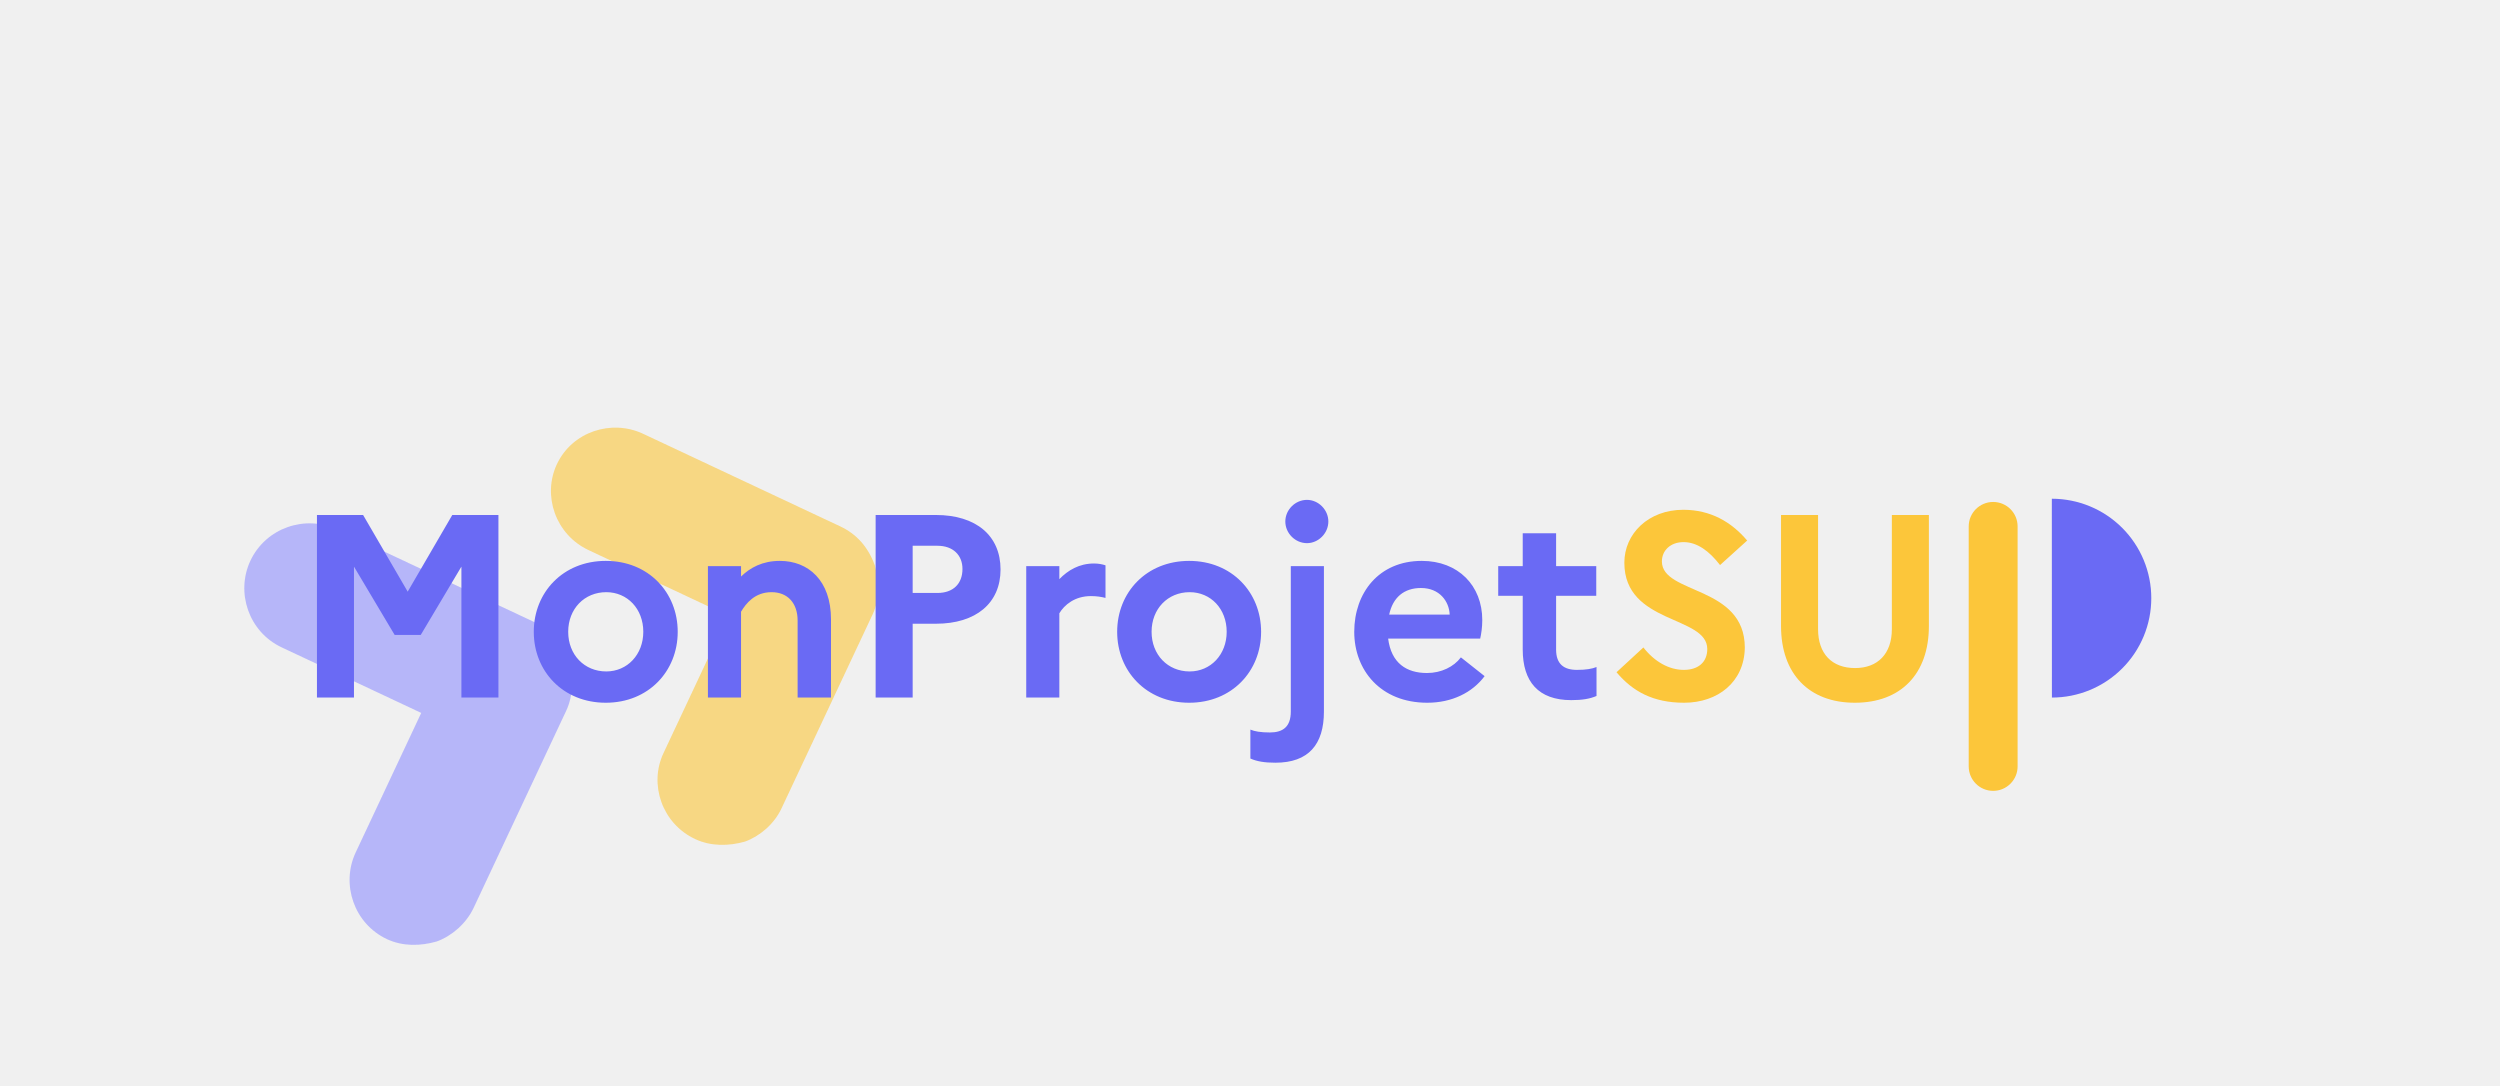
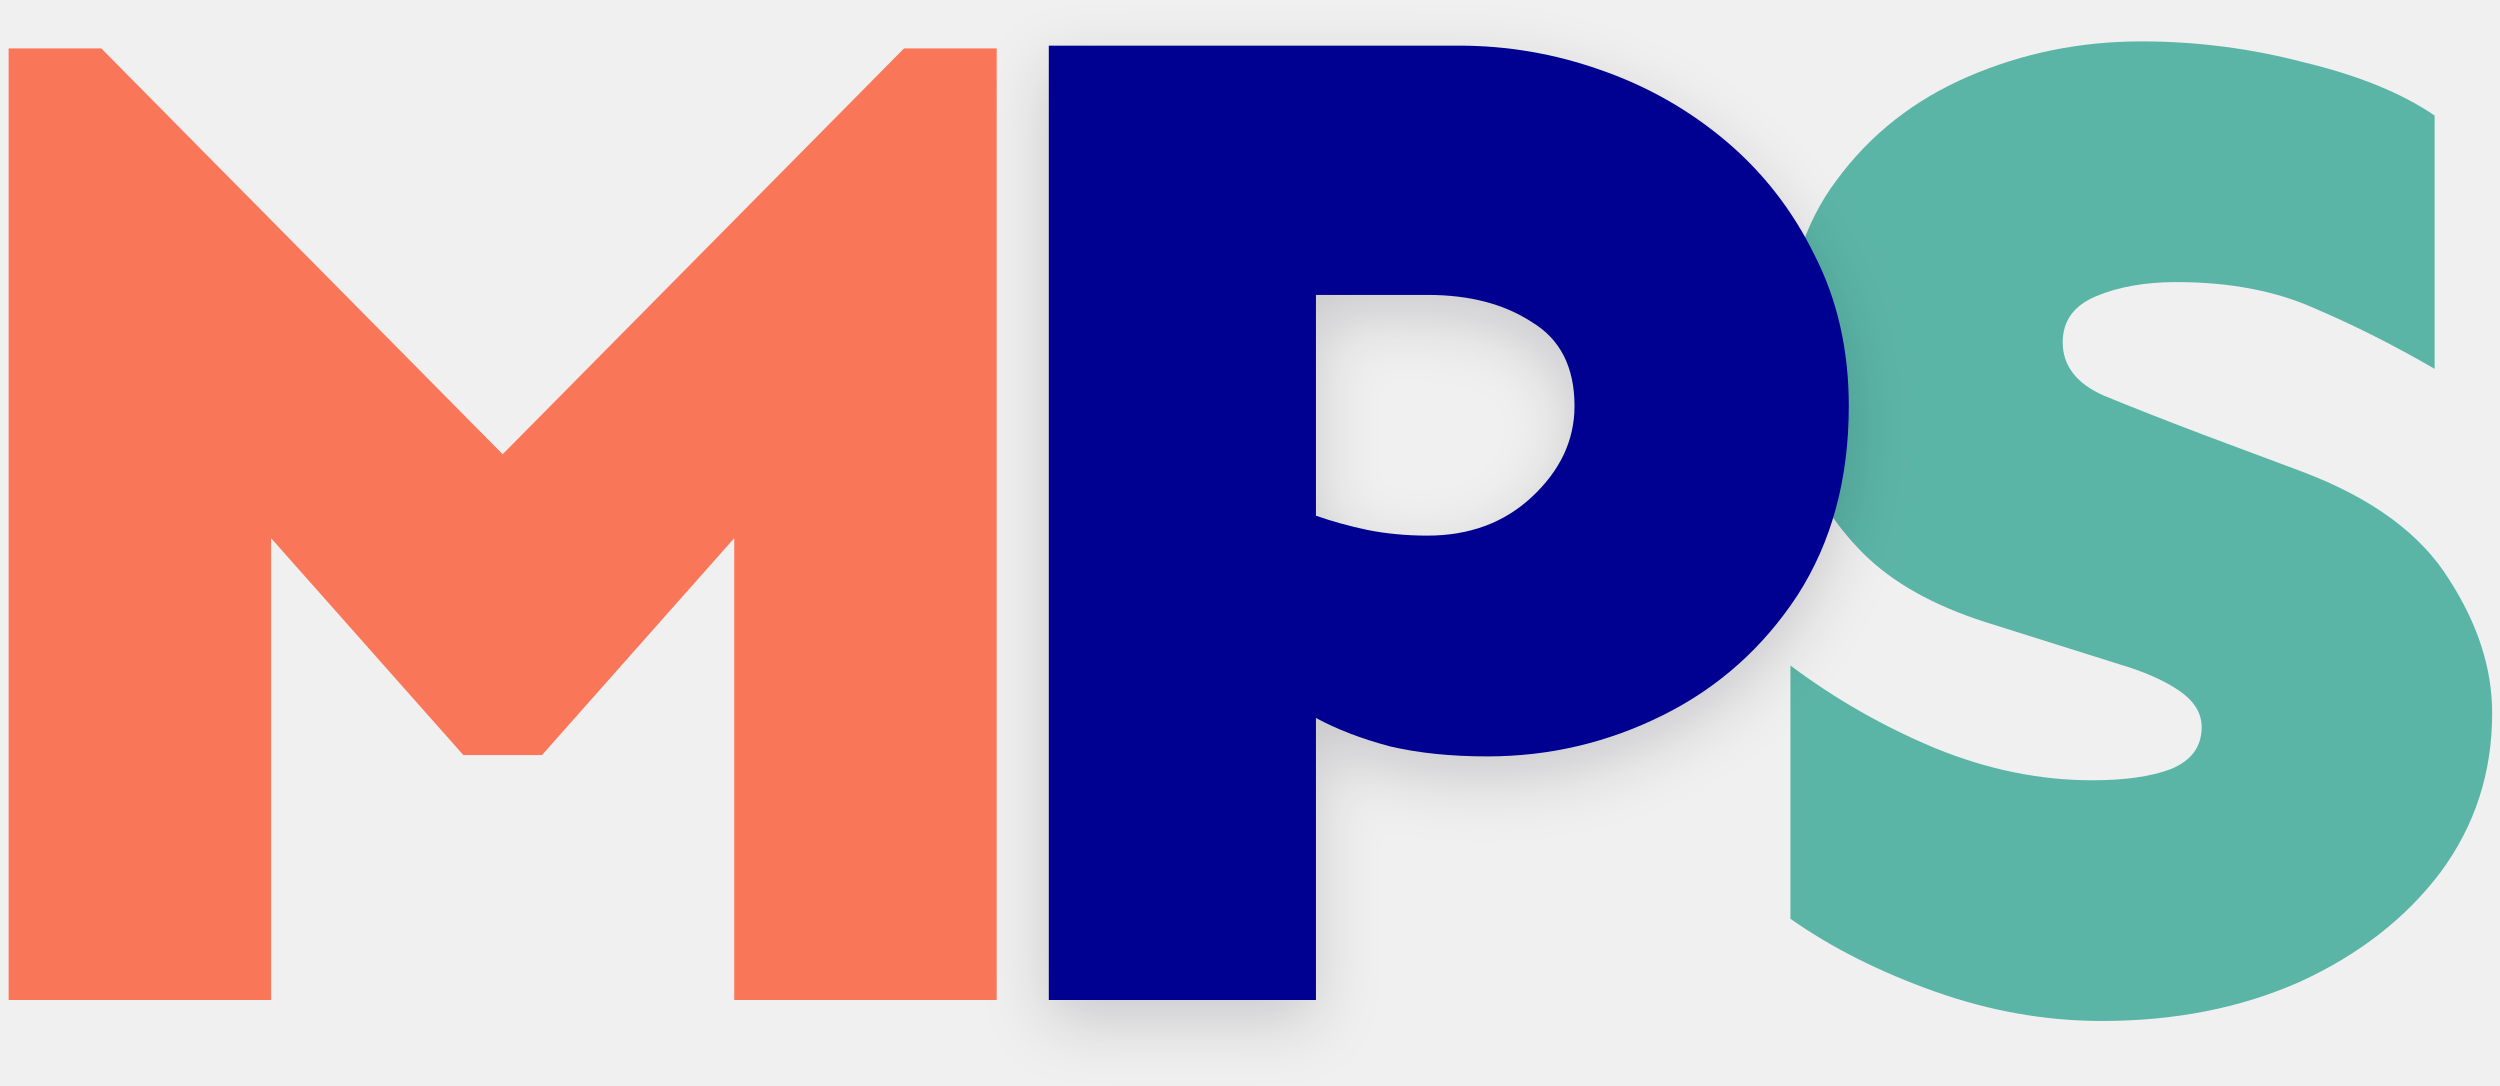
- <svg xmlns="http://www.w3.org/2000/svg" width="767" height="333" viewBox="0 0 767 333" fill="none">
-   <g clip-path="url(#clip0_427_11757)">
-     <rect width="767" height="333" />
-     <g opacity="0.6">
-       <path d="M163.88 190.829L103.42 162.429C93.71 157.868 81.594 161.873 76.826 172.024C72.265 181.733 76.27 193.849 86.421 198.617L129.229 218.725L109.121 261.533C104.56 271.242 108.565 283.359 118.716 288.127C123.57 290.407 129.02 290.274 134.001 288.843C138.542 287.205 143.029 283.387 145.309 278.532L173.709 218.071C175.99 213.217 175.856 207.767 174.425 202.785C172.319 196.948 168.735 193.109 163.88 190.829Z" fill="#9090FF" />
-       <path d="M257.782 161.491L197.321 133.091C187.612 128.53 175.548 132.423 170.847 142.431C166.351 152.003 170.411 164.001 180.561 168.769L223.37 188.877L203.545 231.083C199.048 240.655 203.109 252.653 213.259 257.421C218.114 259.702 223.549 259.599 228.51 258.212C233.03 256.617 237.485 252.867 239.733 248.081L267.733 188.472C269.981 183.686 269.819 178.298 268.364 173.366C266.232 167.585 262.636 163.771 257.782 161.491Z" fill="#FCC63A" />
-     </g>
-     <path d="M97.24 214V158H111.4L125.08 181.52L138.76 158H152.92V214H141.56V173.84L129.08 194.8H121.08L108.6 173.84V214H97.24ZM185.843 172.08C198.963 172.08 207.923 181.76 207.923 193.84C207.923 205.92 198.963 215.6 185.843 215.6C172.723 215.6 163.763 205.92 163.763 193.84C163.763 181.76 172.723 172.08 185.843 172.08ZM186.003 206C192.483 206 197.363 200.8 197.363 193.84C197.363 186.8 192.483 181.68 186.003 181.68C179.283 181.68 174.323 186.8 174.323 193.84C174.323 200.88 179.283 206 186.003 206ZM217.189 214V173.68H227.349V176.88C230.149 174.16 233.909 172.08 239.269 172.08C247.989 172.08 254.949 178.08 254.949 190V214H244.709V190.4C244.709 185.04 241.669 181.68 236.709 181.68C231.589 181.68 228.869 185.12 227.349 187.68V214H217.189ZM268.646 214V158H287.126C299.446 158 306.966 164.32 306.966 174.72C306.966 185.04 299.446 191.36 287.126 191.36H280.006V214H268.646ZM287.606 167.44H280.006V181.92H287.606C292.406 181.92 295.286 179.12 295.286 174.56C295.286 170.32 292.406 167.44 287.606 167.44ZM314.846 214V173.68H325.006V177.68C327.646 174.96 331.086 172.88 335.646 172.88C337.006 172.88 338.206 173.12 339.166 173.44V183.44C337.886 183.12 336.526 182.88 334.686 182.88C329.726 182.88 326.526 185.6 325.006 188.16V214H314.846ZM364.827 172.08C377.947 172.08 386.907 181.76 386.907 193.84C386.907 205.92 377.947 215.6 364.827 215.6C351.707 215.6 342.747 205.92 342.747 193.84C342.747 181.76 351.707 172.08 364.827 172.08ZM364.987 206C371.467 206 376.347 200.8 376.347 193.84C376.347 186.8 371.467 181.68 364.987 181.68C358.267 181.68 353.307 186.8 353.307 193.84C353.307 200.88 358.267 206 364.987 206ZM400.978 166.64C397.378 166.64 394.338 163.6 394.338 160C394.338 156.4 397.378 153.36 400.978 153.36C404.498 153.36 407.538 156.4 407.538 160C407.538 163.6 404.498 166.64 400.978 166.64ZM406.178 218.32C406.178 228.4 401.458 234 391.298 234C387.937 234 385.617 233.6 383.617 232.72V223.84C384.897 224.4 386.817 224.72 389.617 224.72C393.618 224.72 396.018 222.96 396.018 218.32V173.68H406.178V218.32ZM455.481 207.44C451.721 212.48 445.481 215.6 437.881 215.6C423.561 215.6 415.481 205.6 415.481 193.84C415.481 181.92 423.001 172.08 436.201 172.08C447.401 172.08 454.761 179.68 454.761 190.24C454.761 192.48 454.441 194.56 454.121 195.92H425.881C426.841 203.44 431.481 206.48 437.801 206.48C442.201 206.48 446.041 204.56 448.201 201.68L455.481 207.44ZM435.961 180.4C430.761 180.4 427.321 183.28 426.201 188.56H444.761C444.601 184.48 441.641 180.4 435.961 180.4ZM467.171 199.28V182.8H459.651V173.68H467.171V163.6H477.411V173.68H489.731V182.8H477.411V199.28C477.411 203.76 479.811 205.52 483.811 205.52C486.611 205.52 488.451 205.2 489.811 204.64V213.52C487.811 214.4 485.411 214.8 482.051 214.8C471.971 214.8 467.171 209.12 467.171 199.28Z" fill="#6A6AF4" />
-     <path d="M495.95 206.24L504.19 198.64C507.55 202.96 512.03 205.52 516.59 205.52C521.07 205.52 523.79 203.12 523.79 199.12C523.79 188.8 498.35 191.6 498.35 172.64C498.35 163.76 505.71 156.4 516.43 156.4C524.83 156.4 531.23 160.16 536.03 165.84L527.71 173.36C524.43 169.12 520.75 166.32 516.51 166.32C512.51 166.32 509.87 168.88 509.87 172.24C509.87 182.4 535.31 179.52 535.31 198.72C535.15 209.28 526.99 215.6 516.67 215.6C507.23 215.6 500.91 212.16 495.95 206.24ZM580.421 193.04V158H591.781V192.08C591.781 206.8 583.141 215.6 569.061 215.6C555.061 215.6 546.421 206.8 546.421 192.08V158H557.781V193.04C557.781 200.56 562.021 204.96 569.141 204.96C576.101 204.96 580.421 200.56 580.421 193.04Z" fill="#FCC63A" />
-     <rect x="604" y="154" width="15" height="88.636" rx="7.5" fill="#FCC63A" />
-     <path d="M629.526 214.016C633.531 214.015 637.497 213.224 641.198 211.69C644.898 210.155 648.259 207.907 651.091 205.074C653.922 202.24 656.167 198.877 657.699 195.176C659.23 191.474 660.018 187.508 660.016 183.502C660.015 179.497 659.224 175.53 657.69 171.83C656.155 168.13 653.907 164.769 651.074 161.937C648.24 159.106 644.877 156.861 641.176 155.329C637.474 153.798 633.508 153.01 629.502 153.012L629.514 183.514L629.526 214.016Z" fill="#6A6AF4" />
+ <svg xmlns="http://www.w3.org/2000/svg" width="235" height="102" viewBox="0 0 235 102" fill="none">
+   <path d="M93.688 4.548V93.999H69.017V50.589L50.944 70.979H43.556L25.482 50.589V93.999H0.812V4.548H9.519L47.25 42.696L84.981 4.548H93.688Z" fill="#FA7659" />
+   <path d="M201.283 3.89C206.472 3.89 211.574 4.548 216.587 5.863C221.688 7.091 225.778 8.757 228.856 10.862V34.672C225.074 32.48 221.336 30.594 217.642 29.015C213.948 27.349 209.595 26.516 204.581 26.516C201.679 26.516 199.172 26.955 197.062 27.832C194.951 28.709 193.895 30.155 193.895 32.173C193.895 34.365 195.171 36.031 197.721 37.171C200.272 38.224 203.394 39.451 207.088 40.855L216.587 44.406C223.007 46.862 227.537 50.194 230.175 54.404C232.902 58.613 234.265 62.823 234.265 67.032C234.265 72.645 232.638 77.644 229.384 82.028C226.129 86.326 221.732 89.746 216.191 92.289C210.65 94.744 204.45 95.972 197.589 95.972C192.312 95.972 187.079 95.051 181.89 93.21C176.701 91.368 172.172 89.088 168.302 86.369V62.56C172.523 65.717 177.053 68.304 181.89 70.321C186.815 72.338 191.741 73.346 196.666 73.346C199.744 73.346 202.207 72.996 204.054 72.294C205.989 71.505 206.956 70.189 206.956 68.348C206.956 67.032 206.253 65.892 204.845 64.927C203.438 63.963 201.547 63.13 199.172 62.428L186.639 58.482C181.714 56.903 177.888 54.755 175.162 52.036C172.435 49.317 170.544 46.292 169.489 42.959C168.434 39.539 167.906 36.075 167.906 32.567C167.906 26.341 169.489 21.123 172.655 16.913C175.821 12.616 179.955 9.371 185.056 7.179C190.157 4.986 195.566 3.89 201.283 3.89Z" fill="#5BB5A7" />
+   <g filter="url(#filter0_d_37_12357)">
+     <path d="M137.127 4.29C141.693 4.29 146.124 5.048 150.421 6.566C154.807 8.083 158.746 10.315 162.238 13.261C165.729 16.206 168.504 19.777 170.563 23.972C172.712 28.168 173.786 32.898 173.786 38.165C173.786 45.038 172.175 50.974 168.952 55.973C165.729 60.882 161.522 64.632 156.329 67.22C151.137 69.809 145.631 71.103 139.813 71.103C136.411 71.103 133.367 70.791 130.681 70.166C127.996 69.452 125.668 68.559 123.699 67.488V93.999H98.588V4.29H137.127ZM123.699 27.721V48.475C125.221 49.01 126.832 49.457 128.533 49.814C130.323 50.171 132.203 50.349 134.173 50.349C138.112 50.349 141.379 49.144 143.975 46.734C146.661 44.235 148.004 41.378 148.004 38.165C148.004 34.505 146.661 31.872 143.975 30.265C141.379 28.569 138.112 27.721 134.173 27.721H123.699Z" fill="#000091" />
  </g>
  <defs>
-     <clipPath id="clip0_427_11757">
-       <rect width="767" height="333" fill="white" />
-     </clipPath>
+     <filter id="filter0_d_37_12357" x="92.588" y="0.29" width="87.198" height="101.709" filterUnits="userSpaceOnUse" color-interpolation-filters="sRGB">
+       <feFlood flood-opacity="0" result="BackgroundImageFix" />
+       <feColorMatrix in="SourceAlpha" type="matrix" values="0 0 0 0 0 0 0 0 0 0 0 0 0 0 0 0 0 0 127 0" result="hardAlpha" />
+       <feOffset dy="2" />
+       <feGaussianBlur stdDeviation="3" />
+       <feColorMatrix type="matrix" values="0 0 0 0 0 0 0 0 0 0 0 0 0 0 0.071 0 0 0 0.16 0" />
+       <feBlend mode="normal" in2="BackgroundImageFix" result="effect1_dropShadow_37_12357" />
+       <feBlend mode="normal" in="SourceGraphic" in2="effect1_dropShadow_37_12357" result="shape" />
+     </filter>
  </defs>
</svg>
